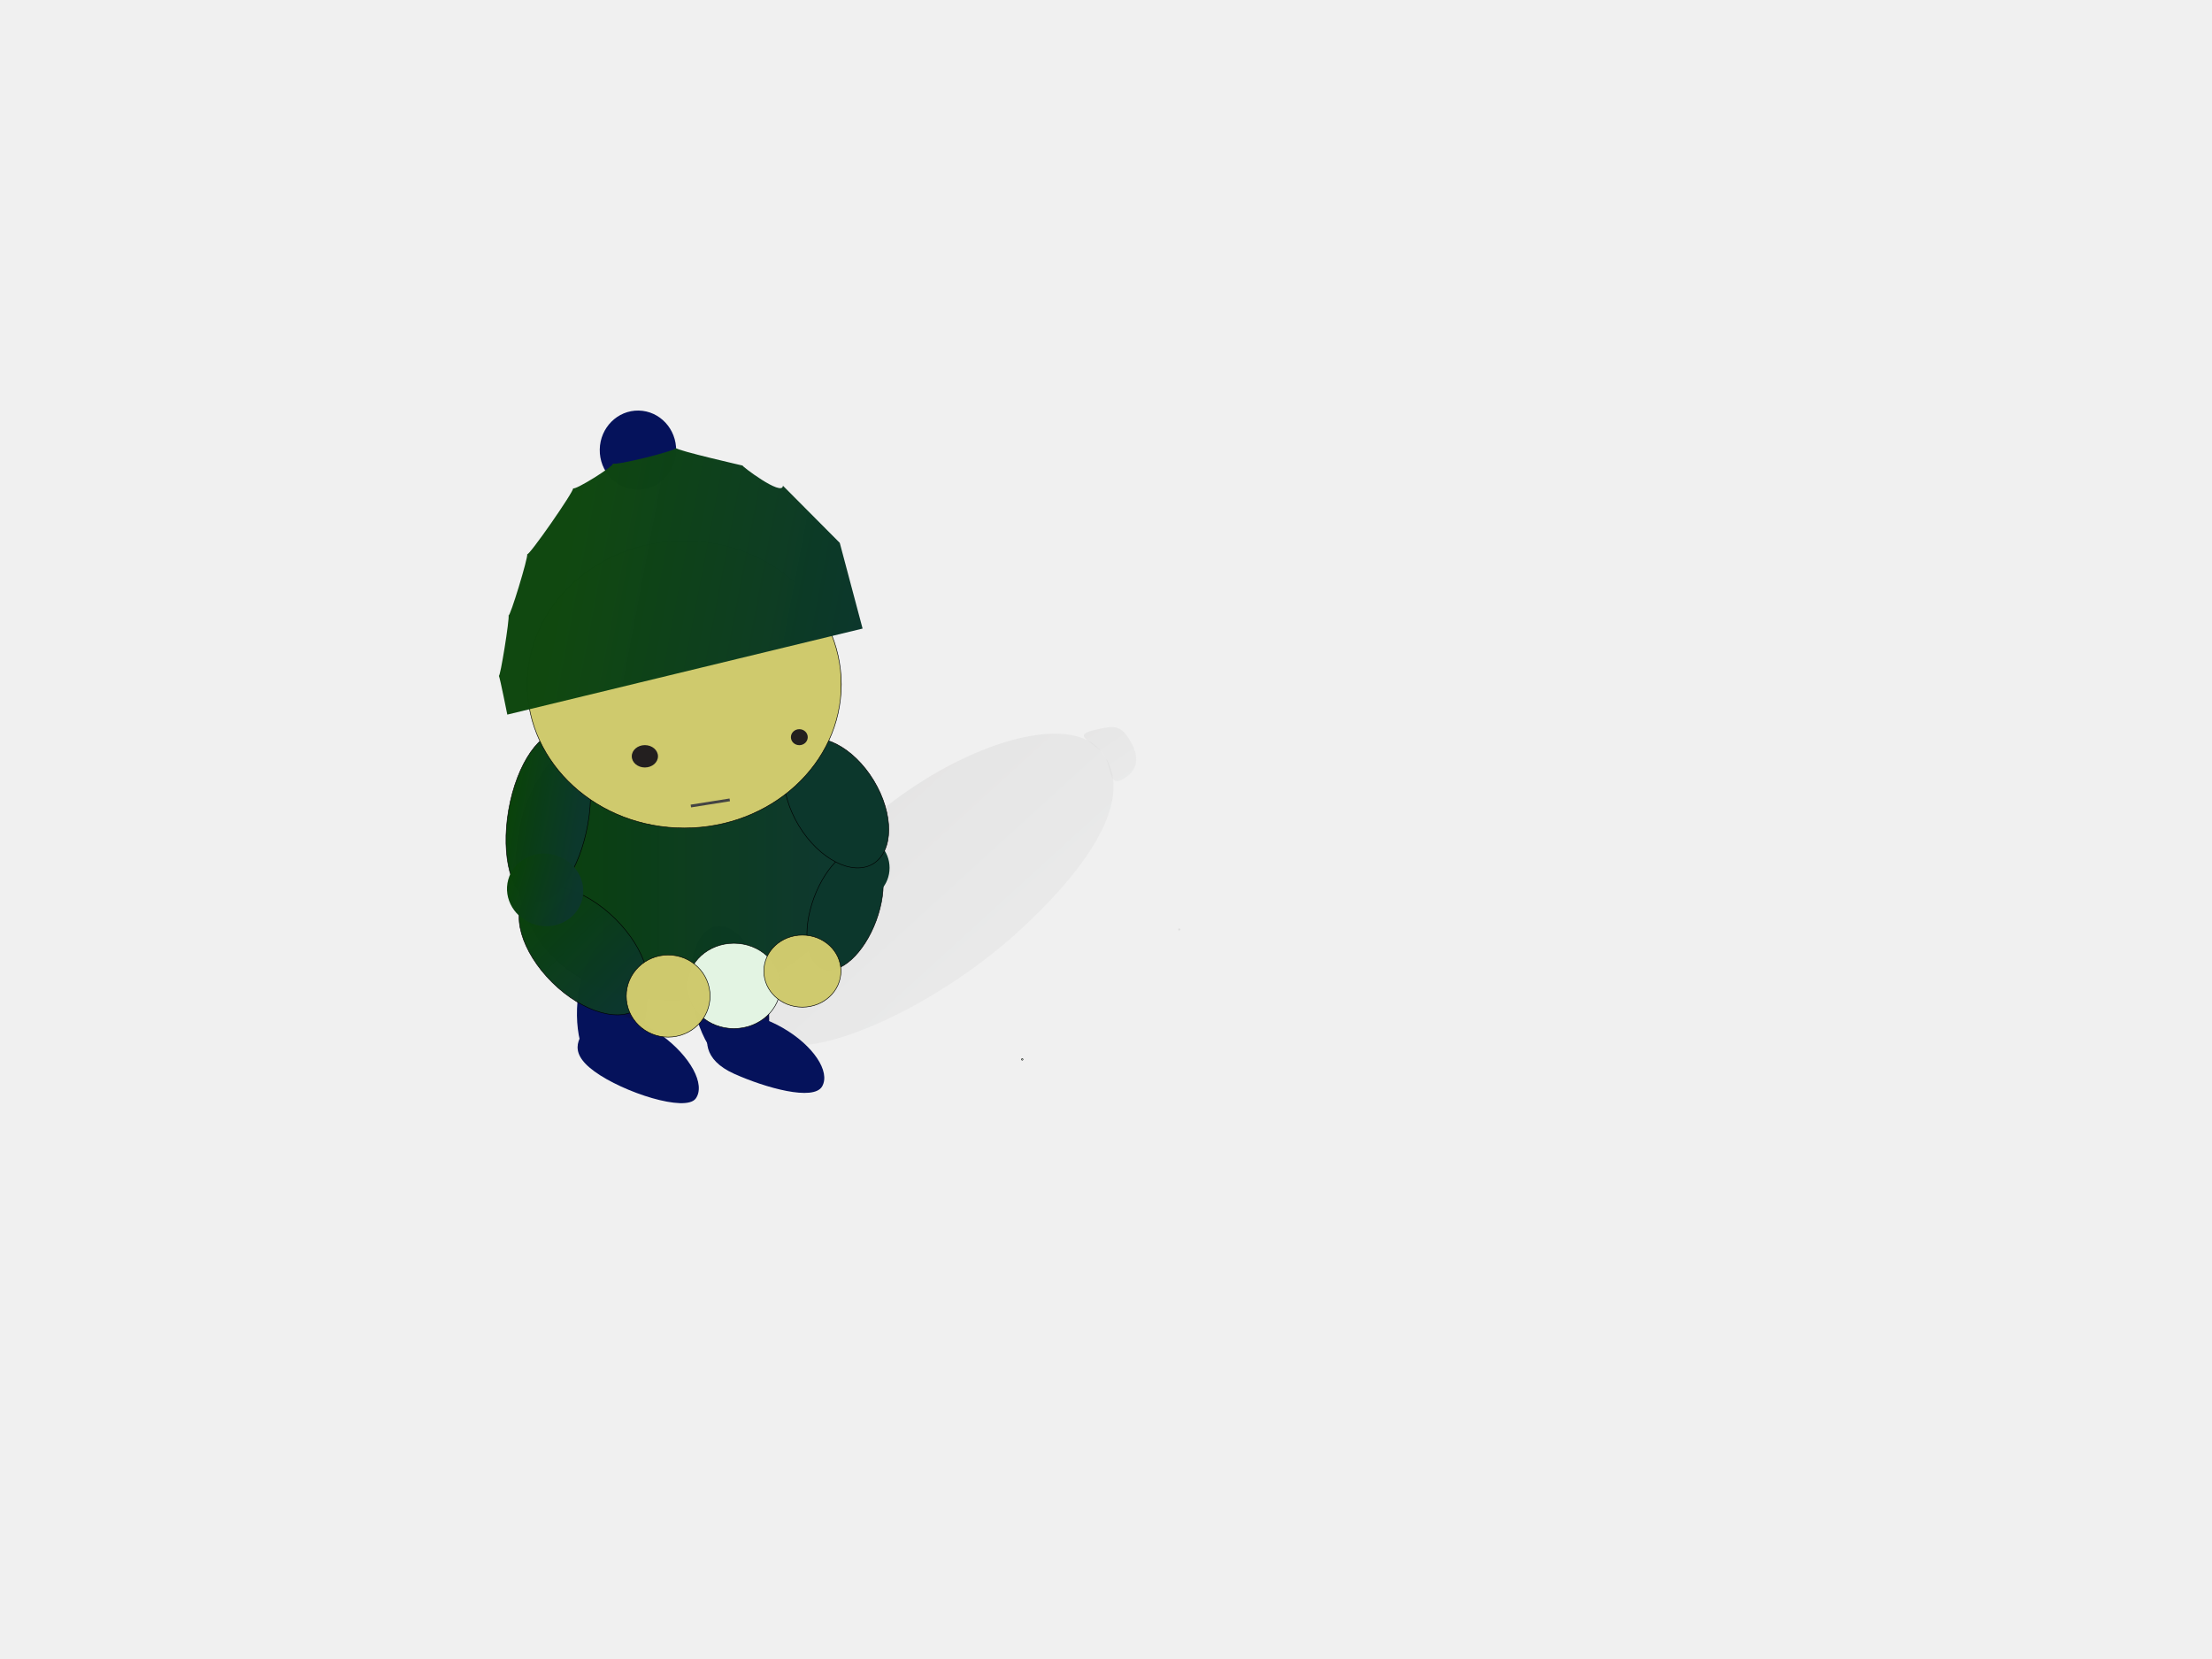
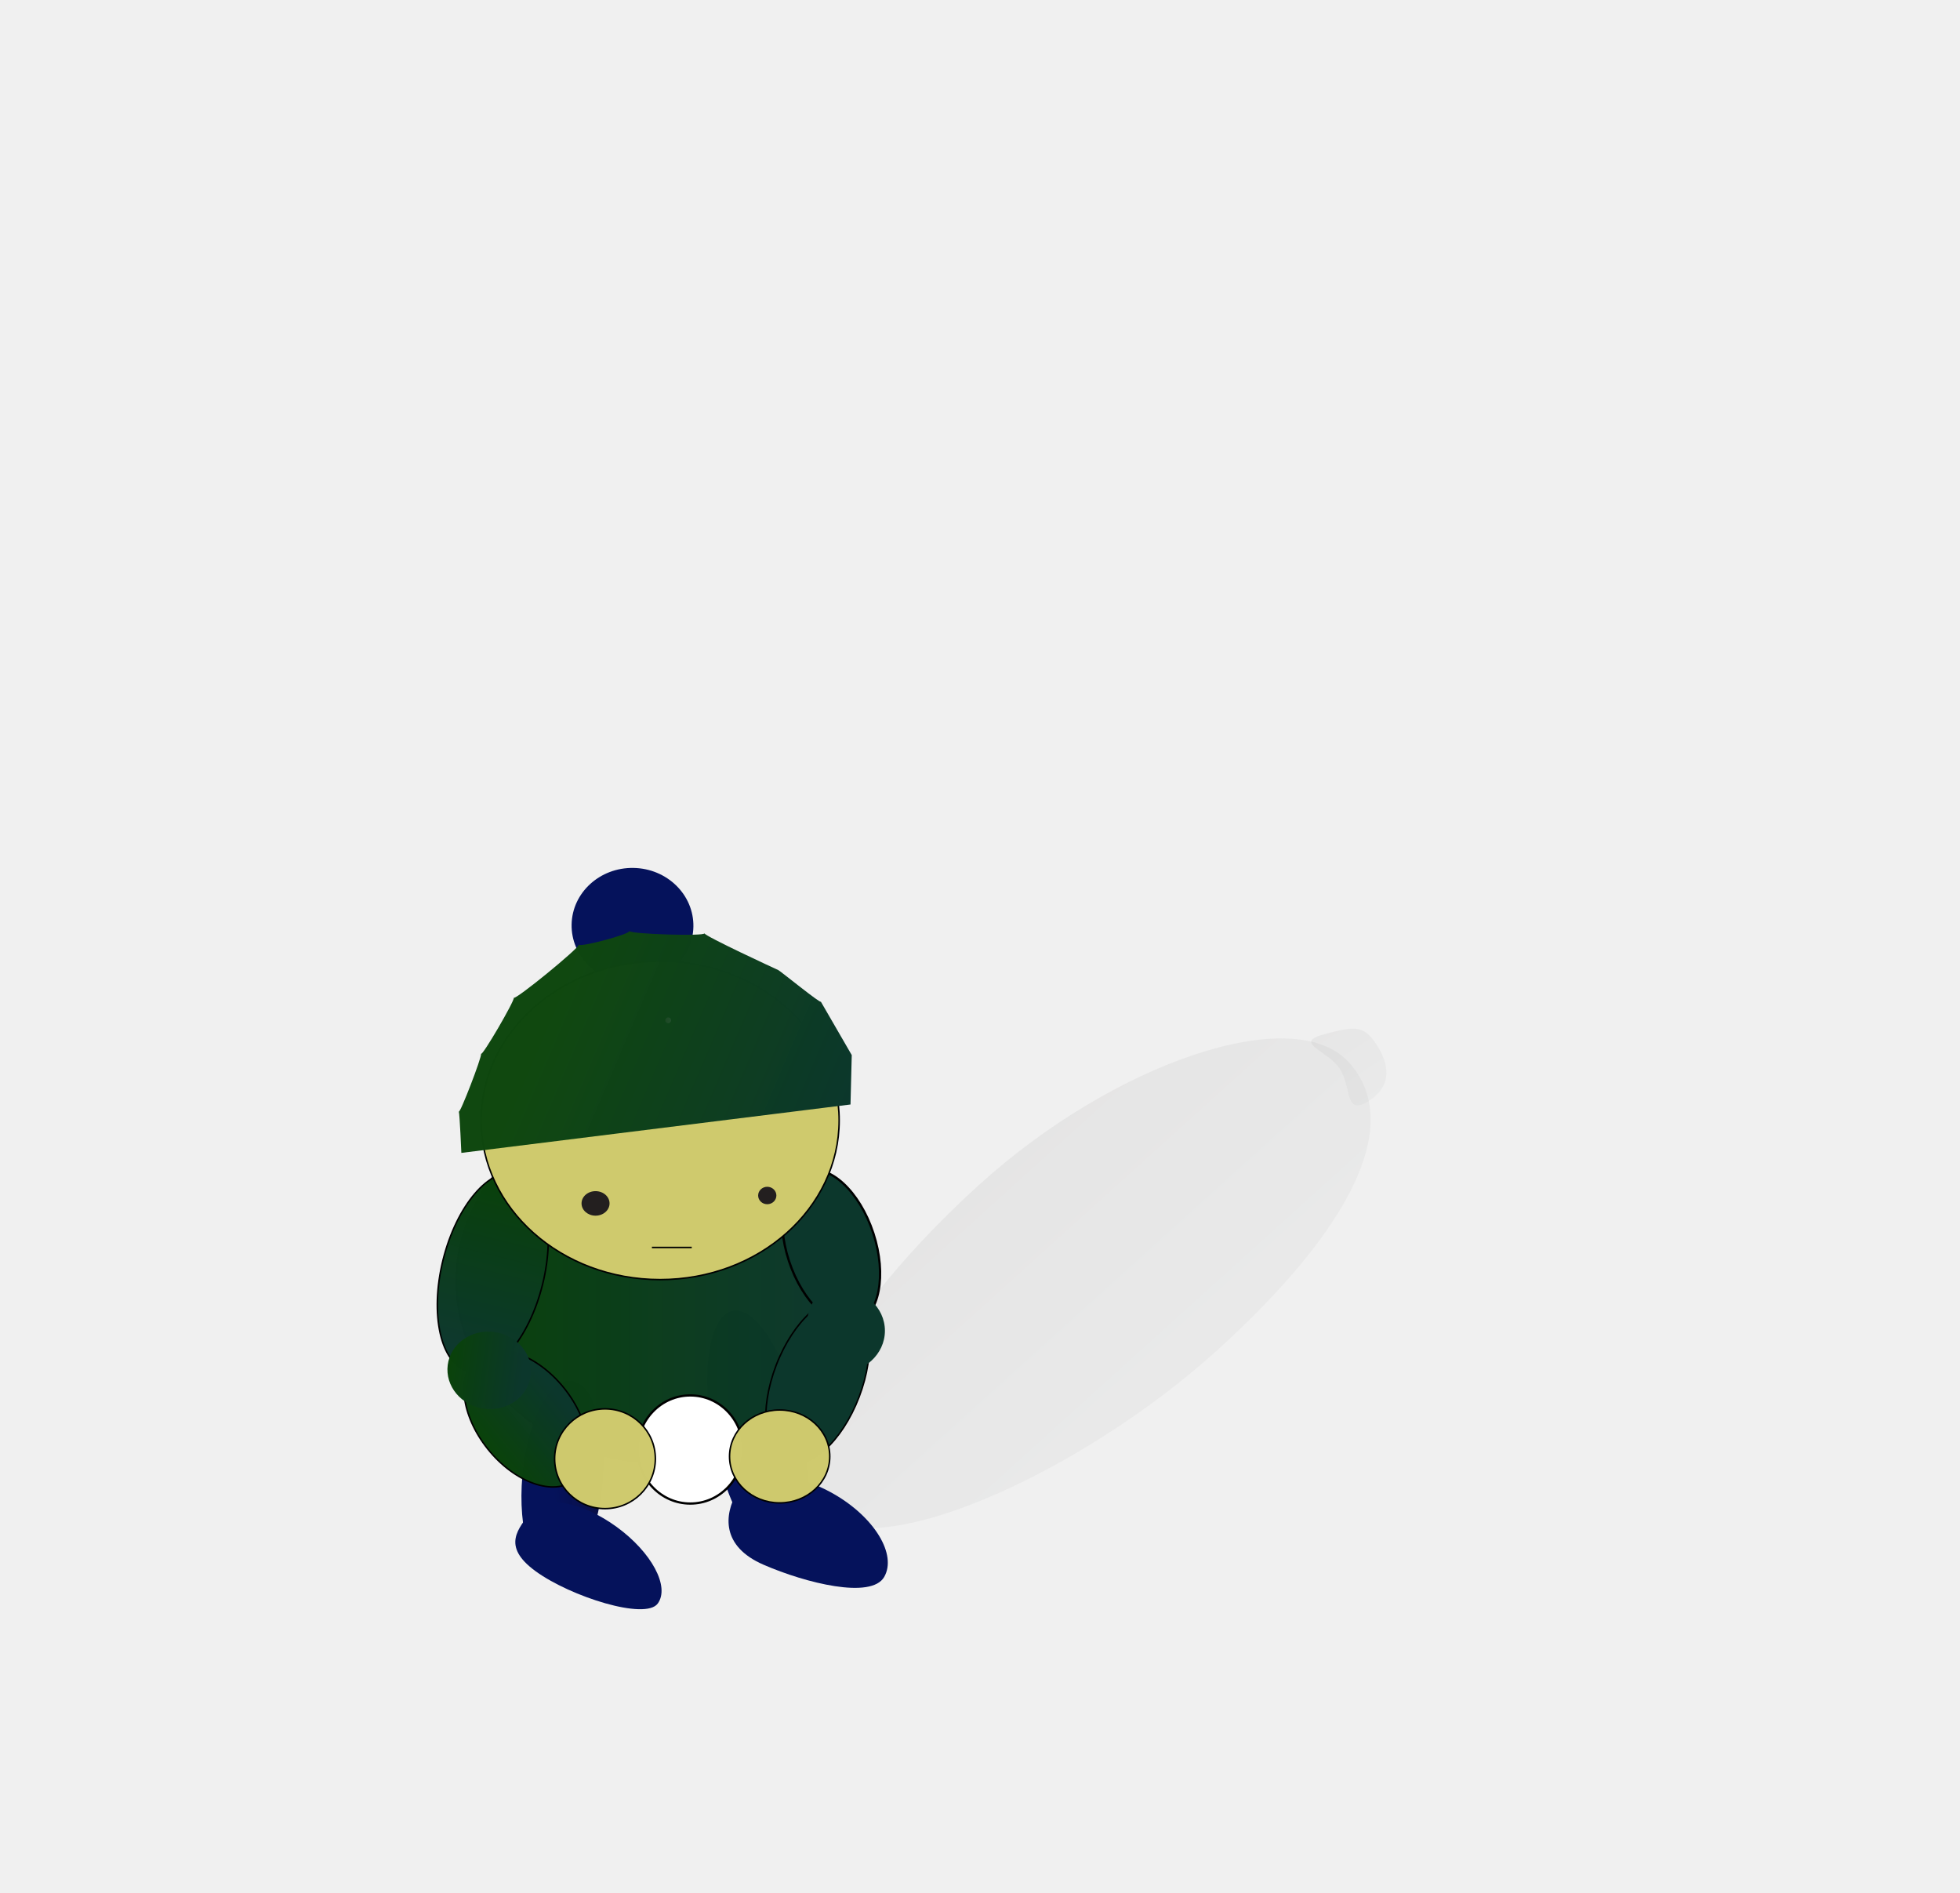
- <svg xmlns="http://www.w3.org/2000/svg" width="800" height="600" stroke="null" style="vector-effect: non-scaling-stroke;">
-   <g stroke="null" id="Layer_1">
-     <path transform="rotate(47.7752 335.647 321.974)" stroke="url(#svg_56)" style="vector-effect: non-scaling-stroke;" fill="url(#svg_55)" opacity="undefined" d="m332.888,402.08c-19.337,0 -30.242,-36.659 -30.242,-78.27c0,-41.611 17.52,-81.941 36.857,-81.941c19.337,0 29.146,25.276 29.146,66.887c0,41.611 -16.424,93.324 -35.761,93.324l0,-0z" id="svg_51" stroke-opacity="0.14" fill-opacity="0.08" stroke-width="0" />
-     <ellipse stroke="#000" fill="url(#svg_97)" cx="264.001" cy="361.036" id="svg_14" rx="13.437" ry="26.467" stroke-width="0" transform="rotate(-11.5106 264.001 361.036)" />
-     <ellipse stroke="#000" fill="url(#svg_97)" cx="221.41" cy="363.326" id="svg_11" rx="12.602" ry="25.175" stroke-width="0" transform="rotate(5.07178 221.41 363.326)" />
-     <path stroke="#000" fill="url(#svg_70)" opacity="undefined" d="m243.07,361.695c-35.221,0 -56.342,-20.775 -56.342,-50.081c0,-29.306 21.122,-56.007 56.342,-56.007c35.221,0 66.417,23.738 66.417,53.044c0,29.306 -31.196,53.044 -66.417,53.044z" id="svg_2" stroke-width="0.2" />
-     <ellipse transform="rotate(1.00506 230.724 162.795)" stroke="#000" fill="#05125b" cx="230.724" cy="162.794" id="svg_6" rx="13.816" ry="14.31" stroke-width="0" />
-     <path stroke="#000" style="vector-effect: non-scaling-stroke;" transform="rotate(36.0375 231.897 384.419)" fill="#05125b" stroke-width="0" opacity="undefined" d="m220.058,396.85c-12.986,0 -11.647,-7.396 -11.647,-13.612c0,-6.215 10.519,-11.25 23.505,-11.25c12.986,0 23.505,5.035 23.505,11.25c0,6.215 -22.378,13.612 -35.364,13.612z" id="svg_12" />
-     <path stroke="#000" style="vector-effect: non-scaling-stroke;" transform="rotate(29.9031 277.271 381.837)" fill="#05125b" stroke-width="0" opacity="undefined" d="m270.311,393.343c-12.426,1.244 -15.954,-5.694 -15.954,-11.909c0,-6.215 10.254,-11.25 22.913,-11.25c12.659,0 22.913,5.035 22.913,11.25c0,6.215 -17.446,10.665 -29.873,11.909z" id="svg_15" />
-     <path transform="rotate(44.626 211.124 343.798)" stroke="#000" fill="url(#svg_70)" opacity="undefined" d="m211.124,359.99c-15.862,0 -28.71,-7.246 -28.71,-16.192c0,-8.946 12.848,-16.192 28.71,-16.192c15.862,0 28.71,7.246 28.71,16.192c0,8.946 -12.848,16.192 -28.71,16.192z" id="svg_4" stroke-width="0.2" />
-     <path transform="rotate(9.88532 198.293 295.419)" stroke="#000" style="vector-effect: non-scaling-stroke;" id="svg_25" d="m198.293,326.51c-8.04,0 -14.552,-13.914 -14.552,-31.091c0,-17.177 6.512,-31.091 14.552,-31.091c8.04,0 14.552,13.914 14.552,31.091c0,17.177 -6.512,31.091 -14.552,31.091z" opacity="undefined" stroke-width="0.2" fill="url(#svg_70)" />
-     <ellipse transform="rotate(-69.6858 305.634 328.81)" stroke="#000" fill="#0C372C" cx="305.634" cy="328.81" id="svg_27" rx="23.039" ry="11.989" stroke-width="0.2" opacity="NaN" />
-     <ellipse transform="rotate(15.6169 197.153 321.84)" stroke="#000" style="vector-effect: non-scaling-stroke;" fill="url(#svg_70)" stroke-width="0" cx="197.153" cy="321.84" id="svg_44" rx="13.846" ry="13.077" opacity="undefined" />
-     <path stroke="#000" fill="#0C372C" stroke-width="0" opacity="undefined" d="m311.341,325.033c-5.737,0 -8.921,-3.04 -8.921,-9.203c0,-6.162 3.184,-13.105 8.921,-13.105c5.737,0 10.385,4.992 10.385,11.154c0,6.162 -4.647,11.154 -10.385,11.154z" id="svg_45" />
-     <ellipse stroke="url(#svg_56)" fill="url(#svg_55)" stroke-width="0" stroke-opacity="0.14" fill-opacity="0.15" cx="426.538" cy="336.154" id="svg_58" rx="0.385" />
-     <path transform="rotate(56.3166 403.014 271.071)" stroke="url(#svg_56)" style="vector-effect: non-scaling-stroke;" fill="url(#svg_55)" fill-opacity="0.07" stroke-width="0" stroke-opacity="0.14" opacity="undefined" d="m402.561,275.297c-5.737,0 -12.346,6.124 -9.615,-1.538c2.73,-7.662 3.878,-9.231 9.615,-9.231c5.737,0 11.324,2.081 11.154,9.231c-0.17,7.15 -5.416,1.538 -11.154,1.538z" id="svg_59" />
-     <ellipse transform="rotate(58.71 302.457 290.471)" stroke="#000" style="vector-effect: non-scaling-stroke;" stroke-width="0.2" fill="#0C372C" cx="302.457" cy="290.471" id="svg_3" rx="25.661" ry="15.815" opacity="NaN" />
-     <path stroke="#000" fill="url(#svg_22)" stroke-width="0.2" opacity="undefined" d="m247.459,299.462c-31.377,0 -56.792,-23.243 -56.792,-51.938c0,-28.695 25.415,-51.938 56.792,-51.938c31.377,0 56.792,23.243 56.792,51.938c0,28.695 -25.415,51.938 -56.792,51.938z" id="svg_1" />
-     <path transform="rotate(10.7444 249.459 216.965)" stroke="#000" fill="url(#svg_82)" opacity="NaN" d="m192.364,270.021l120.441,-54.528l-13.892,-28.919l-24.048,-16.473c0.624,4.093 -16.509,-4.422 -15.626,-4.422c0.883,0 -24.375,-0.884 -24.999,-1.767c0.624,0.883 -20.626,10.61 -21.25,9.727c0.624,0.883 -11.876,12.379 -12.5,11.495c0.624,0.883 -11.251,27.411 -11.875,26.528c0.624,0.883 -1.876,23.874 -2.5,22.991c0.624,0.883 1.249,22.99 0.625,22.107c0.624,0.883 5.624,13.263 5.624,13.263l0,0z" id="svg_5" stroke-width="0" />
-     <ellipse stroke="#000000" style="vector-effect: non-scaling-stroke;" fill="#231f1f" cx="233.227" cy="273.525" id="svg_8" rx="4.74" ry="4.043" stroke-width="0" />
-     <ellipse stroke="#000000" fill="#231f1f" cx="289.086" cy="266.612" id="svg_9" rx="3.045" ry="2.893" stroke-width="0" />
-     <line stroke="#444444" id="svg_18" y2="289.284" x2="263.93" y1="291.507" x1="249.856" fill="none" />
-     <ellipse ry="15.429" rx="16.857" id="svg_19" cy="356.571" cx="265.429" stroke-width="0.2" stroke="#000" fill="#e3f4e3" />
-     <ellipse ry="0.286" id="svg_21" cy="383.143" cx="369.714" stroke-width="0.2" stroke="#000" fill="#e3f4e3" />
-     <path stroke="#000" fill="url(#svg_10)" stroke-width="0.2" opacity="undefined" d="m290.195,364.253c-7.701,0 -13.939,-5.831 -13.939,-13.03c0,-7.199 6.238,-13.03 13.939,-13.03c7.701,0 13.939,5.831 13.939,13.03c0,7.199 -6.238,13.03 -13.939,13.03z" id="svg_17" />
-     <path stroke="#000" fill="url(#svg_7)" opacity="undefined" d="m241.652,375.085c-8.371,0 -15.152,-6.645 -15.152,-14.848c0,-8.204 6.781,-14.848 15.152,-14.848c8.371,0 15.152,6.645 15.152,14.848c0,8.204 -6.781,14.848 -15.152,14.848z" id="svg_16" stroke-width="0.2" />
+ <svg xmlns="http://www.w3.org/2000/svg" width="260" height="251">
+   <g id="Layer_1">
+     <path transform="rotate(47.7752 143.241 170.31)" stroke-width="0" fill-opacity="0.08" stroke-opacity="0.14" id="svg_51" d="m141.675,216.505c-10.979,0 -17.17,-21.14 -17.17,-45.136c0,-23.996 9.947,-47.253 20.926,-47.253c10.979,0 16.548,14.576 16.548,38.572c0,23.996 -9.325,53.818 -20.304,53.818l0,-0l0,0z" opacity="undefined" fill="url(#svg_55)" stroke="url(#svg_56)" />
+     <ellipse stroke-width="0" ry="16.519" rx="5.904" id="svg_14" cy="190.059" cx="100.481" fill="url(#svg_97)" stroke="#000" transform="rotate(-11.5106 100.481 190.059)" />
+     <ellipse stroke-width="0" ry="13.099" rx="5.34" id="svg_11" cy="196.183" cx="74.614" fill="url(#svg_97)" stroke="#000" transform="rotate(5.07178 74.6135 196.183)" />
+     <path stroke-width="0.2" id="svg_2" d="m87.407,193.992c-14.856,0 -26.889,-10.773 -26.889,-24.072c0,-13.299 12.033,-24.072 26.889,-24.072c14.856,0 28.014,10.773 28.014,24.072c0,13.299 -13.158,24.072 -28.014,24.072z" opacity="undefined" fill="url(#svg_70)" stroke="#000" />
+     <ellipse transform="rotate(71.8505 110.251 165.386)" stroke="#000000" stroke-width="0.3" opacity="NaN" ry="5.892" rx="10.593" id="svg_3" cy="165.386" cx="110.251" fill="#0C372C" />
+     <ellipse transform="rotate(1.00506 83.9025 122.754)" stroke-width="0" ry="7.648" rx="8.079" id="svg_6" cy="122.754" cx="83.903" fill="#05125b" stroke="#000" />
+     <path transform="rotate(103.956 65.3724 168.724)" stroke-width="0.2" id="svg_4" d="m65.372,175.522c-7.469,0 -13.519,-3.042 -13.519,-6.797c0,-3.755 6.05,-6.797 13.519,-6.797c7.469,0 13.519,3.042 13.519,6.797c0,3.755 -6.05,6.797 -13.519,6.797z" opacity="undefined" fill="url(#svg_70)" stroke="#000" />
+     <path id="svg_1" d="m87.565,169.704c-13.122,0 -23.751,-9.452 -23.751,-21.12c0,-11.669 10.629,-21.12 23.751,-21.12c13.122,0 23.751,9.452 23.751,21.12c0,11.669 -10.629,21.12 -23.751,21.12z" opacity="undefined" stroke-width="0.2" fill="url(#svg_21)" stroke="#000" />
+     <path transform="rotate(23.0073 88.3582 143.026)" stroke="#000" stroke-width="0" id="svg_5" d="m67.22,162.729l45.007,-26.085l-2.41,-6.096l-6.553,-4.926c0.273,0.328 -6.554,-1.642 -6.827,-1.642c-0.273,0 -10.649,-0.328 -10.922,-0.656c0.273,0.328 -9.011,3.94 -9.284,3.612c0.273,0.328 -5.188,4.597 -5.461,4.269c0.273,0.328 -4.915,10.18 -5.188,9.852c0.273,0.328 -0.82,8.866 -1.092,8.538c0.273,0.328 0.546,8.538 0.273,8.21c0.273,0.328 2.457,4.925 2.457,4.925l0,0l0,0z" opacity="NaN" fill="url(#svg_82)" />
+     <ellipse stroke="#000000" stroke-width="0" ry="1.627" rx="1.858" id="svg_8" cy="159.6" cx="79.001" fill="#231f1f" />
+     <ellipse stroke="#000000" stroke-width="0" ry="1.157" rx="1.21" id="svg_9" cy="158.551" cx="101.779" fill="#231f1f" />
+     <path id="svg_12" d="m73.31,212.519c-5.737,0 -5.145,-3.296 -5.145,-6.065c0,-2.769 4.647,-5.013 10.383,-5.013c5.737,0 10.383,2.243 10.383,5.013c0,2.769 -9.885,6.065 -15.622,6.065z" opacity="undefined" stroke-width="0" fill="#05125b" stroke="#000" transform="rotate(36.0375 78.5402 206.98)" />
+     <path id="svg_15" d="m103.997,210.07c-6.107,0.687 -7.84,-3.142 -7.84,-6.572c0,-3.43 5.039,-6.208 11.26,-6.208c6.221,0 11.26,2.778 11.26,6.208c0,3.43 -8.574,5.885 -14.68,6.572l0,0z" opacity="undefined" stroke-width="0" fill="#05125b" stroke="#000" transform="rotate(29.9031 107.417 203.721)" />
+     <ellipse transform="rotate(-38.7772 69.7774 188.145)" opacity="undefined" ry="10.39" rx="6.474" id="svg_25" cy="188.145" cx="69.777" stroke-width="0.2" fill="url(#svg_70)" stroke="#000" />
+     <ellipse stroke="#000000" stroke-width="0.3" ry="7.17" rx="6.981" id="svg_23" cy="192.236" cx="91.572" fill="#ffffff" />
+     <path stroke="#000" stroke-width="0.2" id="svg_16" d="m80.254,200.079c-3.691,0 -6.681,-2.96 -6.681,-6.615c0,-3.655 2.99,-6.615 6.681,-6.615c3.691,0 6.681,2.96 6.681,6.615c0,3.655 -2.99,6.615 -6.681,6.615z" opacity="undefined" fill="url(#svg_7)" />
+     <ellipse transform="rotate(-69.0437 108.454 183.187)" opacity="NaN" stroke-width="0.2" ry="5.889" rx="11.516" id="svg_27" cy="183.187" cx="108.454" fill="#0C372C" stroke="#000" />
+     <path stroke="#000" id="svg_17" d="m103.424,199.319c-3.673,0 -6.648,-2.757 -6.648,-6.161c0,-3.404 2.975,-6.161 6.648,-6.161c3.673,0 6.648,2.757 6.648,6.161c0,3.404 -2.975,6.161 -6.648,6.161z" opacity="undefined" stroke-width="0.2" fill="url(#svg_10)" />
+     <ellipse transform="rotate(7.41683 64.8949 181.738)" stroke="#000" opacity="undefined" ry="5.131" rx="5.549" id="svg_44" cy="181.738" cx="64.895" stroke-width="0" fill="url(#svg_70)" />
+     <path id="svg_45" d="m111.188,182.137c-3.425,0 -4.272,-1.89 -4.272,-5.008c0,-3.119 0.848,-6.281 4.272,-6.281c3.425,0 6.199,2.526 6.199,5.645c0,3.119 -2.774,5.645 -6.199,5.645z" opacity="undefined" stroke-width="0" fill="#0C372C" stroke="#000" />
+     <ellipse rx="0.385" id="svg_58" cy="135.32" cx="88.634" fill-opacity="0.15" stroke-opacity="0.14" stroke-width="0" stroke="url(#svg_56)" fill="url(#svg_55)" />
+     <path transform="rotate(56.3166 179.744 140.646)" id="svg_59" d="m179.512,142.935c-2.941,0 -6.329,3.316 -4.929,-0.833c1.4,-4.15 1.988,-4.999 4.929,-4.999c2.941,0 5.805,1.127 5.718,4.999c-0.087,3.872 -2.777,0.833 -5.718,0.833z" opacity="undefined" stroke-opacity="0.14" stroke-width="0" fill-opacity="0.07" fill="url(#svg_55)" stroke="url(#svg_56)" />
+     <ellipse id="svg_20" cy="0" cx="77.93" stroke-width="0" stroke="#000" fill="#05125b" />
+     <line stroke-width="0.2" id="svg_24" y2="165.443" x2="91.761" y1="165.443" x1="86.478" stroke="#000000" fill="none" />
  </g>
-   <defs stroke="null" style="vector-effect: non-scaling-stroke;">
-     <linearGradient stroke="null" style="vector-effect: non-scaling-stroke;" id="svg_55" x1="0" y1="0" x2="1" y2="0">
-       <stop stroke="null" style="vector-effect: non-scaling-stroke;" stop-color="#686666" offset="0" />
-       <stop stroke="null" style="vector-effect: non-scaling-stroke;" stop-color="#979999" offset="1" />
+   <defs>
+     <linearGradient y2="0" x2="1" y1="0" x1="0" id="svg_55">
+       <stop offset="0" stop-color="#686666" />
+       <stop offset="1" stop-color="#979999" />
    </linearGradient>
-     <radialGradient stroke="null" style="vector-effect: non-scaling-stroke;" id="svg_56" spreadMethod="pad" r="5.657" cx="0.5" cy="0.5" gradientTransform="rotate(21,0.5,0.5) translate(0.04166667,0) scale(0.9166667,1)">
-       <stop stroke="null" style="vector-effect: non-scaling-stroke;" stop-color="#ffffff" offset="0" />
-       <stop stroke="null" style="vector-effect: non-scaling-stroke;" stop-color="#000000" offset="1" />
+     <radialGradient gradientTransform="rotate(21,0.5,0.5) translate(0.04166667,0) scale(0.9166667,1)" cy="0.5" cx="0.5" r="5.657" spreadMethod="pad" id="svg_56">
+       <stop offset="0" stop-color="#ffffff" />
+       <stop offset="1" stop-color="#000000" />
    </radialGradient>
-     <linearGradient stroke="null" style="vector-effect: non-scaling-stroke;" id="svg_70" x1="0" y1="0" x2="1" y2="0">
-       <stop stroke="null" style="vector-effect: non-scaling-stroke;" stop-color="#094209" stop-opacity="0.996" offset="0" />
-       <stop stroke="null" style="vector-effect: non-scaling-stroke;" stop-color="#0c372c" stop-opacity="0.992" offset="0.891" />
+     <linearGradient y2="0" x2="1" y1="0" x1="0" id="svg_70">
+       <stop offset="0" stop-opacity="0.996" stop-color="#094209" />
+       <stop offset="0.891" stop-opacity="0.992" stop-color="#0c372c" />
    </linearGradient>
-     <linearGradient stroke="null" style="vector-effect: non-scaling-stroke;" id="svg_82" x1="0" y1="0" x2="1" y2="0">
-       <stop stroke="null" style="vector-effect: non-scaling-stroke;" stop-color="#0e470e" stop-opacity="0.992" offset="0.125" />
-       <stop stroke="null" style="vector-effect: non-scaling-stroke;" stop-color="#0C372C" offset="1" />
+     <linearGradient y2="0" x2="1" y1="0" x1="0" id="svg_82">
+       <stop offset="0.125" stop-opacity="0.992" stop-color="#0e470e" />
+       <stop offset="1" stop-color="#0C372C" />
    </linearGradient>
-     <linearGradient stroke="null" style="vector-effect: non-scaling-stroke;" id="svg_97" x1="0.281" y1="0.356" x2="1" y2="0">
-       <stop stroke="null" style="vector-effect: non-scaling-stroke;" stop-color="#05125b" offset="0.02" />
-       <stop stroke="null" style="vector-effect: non-scaling-stroke;" stop-color="#0b0b3a" stop-opacity="0.992" offset="0.996" />
-       <stop stroke="null" style="vector-effect: non-scaling-stroke;" stop-color="#040466" stop-opacity="0.996" offset="1" />
-       <stop stroke="null" style="vector-effect: non-scaling-stroke;" stop-color="0" stop-opacity="0" offset="NaN" />
-       <stop stroke="null" style="vector-effect: non-scaling-stroke;" stop-color="0" stop-opacity="0" offset="NaN" />
-       <stop stroke="null" style="vector-effect: non-scaling-stroke;" stop-color="0" stop-opacity="0" offset="NaN" />
-       <stop stroke="null" style="vector-effect: non-scaling-stroke;" stop-color="0" stop-opacity="0" offset="NaN" />
-       <stop stroke="null" style="vector-effect: non-scaling-stroke;" stop-color="0" stop-opacity="0" offset="NaN" />
-       <stop stroke="null" style="vector-effect: non-scaling-stroke;" stop-color="0" stop-opacity="0" offset="NaN" />
-       <stop stroke="null" style="vector-effect: non-scaling-stroke;" stop-color="0" stop-opacity="0" offset="NaN" />
-       <stop stroke="null" style="vector-effect: non-scaling-stroke;" stop-color="0" stop-opacity="0" offset="NaN" />
-       <stop stroke="null" style="vector-effect: non-scaling-stroke;" stop-color="0" stop-opacity="0" offset="NaN" />
-       <stop stroke="null" style="vector-effect: non-scaling-stroke;" stop-color="0" stop-opacity="0" offset="NaN" />
-       <stop stroke="null" style="vector-effect: non-scaling-stroke;" stop-color="0" stop-opacity="0" offset="NaN" />
-       <stop stroke="null" style="vector-effect: non-scaling-stroke;" stop-color="0" stop-opacity="0" offset="NaN" />
-       <stop stroke="null" style="vector-effect: non-scaling-stroke;" stop-color="0" stop-opacity="0" offset="NaN" />
-       <stop stroke="null" style="vector-effect: non-scaling-stroke;" stop-color="0" stop-opacity="0" offset="NaN" />
-       <stop stroke="null" style="vector-effect: non-scaling-stroke;" stop-color="0" stop-opacity="0" offset="NaN" />
-       <stop stroke="null" style="vector-effect: non-scaling-stroke;" stop-color="0" stop-opacity="0" offset="NaN" />
-       <stop stroke="null" style="vector-effect: non-scaling-stroke;" stop-color="0" stop-opacity="0" offset="NaN" />
-       <stop stroke="null" style="vector-effect: non-scaling-stroke;" stop-color="0" stop-opacity="0" offset="NaN" />
-       <stop stroke="null" style="vector-effect: non-scaling-stroke;" stop-color="0" stop-opacity="0" offset="NaN" />
-       <stop stroke="null" style="vector-effect: non-scaling-stroke;" stop-color="0" stop-opacity="0" offset="NaN" />
-       <stop stroke="null" style="vector-effect: non-scaling-stroke;" stop-color="0" stop-opacity="0" offset="NaN" />
-       <stop stroke="null" style="vector-effect: non-scaling-stroke;" stop-color="0" stop-opacity="0" offset="NaN" />
+     <linearGradient y2="0" x2="1" y1="0.356" x1="0.281" id="svg_97">
+       <stop offset="0.02" stop-color="#05125b" />
+       <stop offset="0.996" stop-opacity="0.992" stop-color="#0b0b3a" />
+       <stop offset="1" stop-opacity="0.996" stop-color="#040466" />
+       <stop offset="NaN" stop-opacity="0" stop-color="0" />
+       <stop offset="NaN" stop-opacity="0" stop-color="0" />
+       <stop offset="NaN" stop-opacity="0" stop-color="0" />
+       <stop offset="NaN" stop-opacity="0" stop-color="0" />
+       <stop offset="NaN" stop-opacity="0" stop-color="0" />
+       <stop offset="NaN" stop-opacity="0" stop-color="0" />
+       <stop offset="NaN" stop-opacity="0" stop-color="0" />
+       <stop offset="NaN" stop-opacity="0" stop-color="0" />
+       <stop offset="NaN" stop-opacity="0" stop-color="0" />
+       <stop offset="NaN" stop-opacity="0" stop-color="0" />
+       <stop offset="NaN" stop-opacity="0" stop-color="0" />
+       <stop offset="NaN" stop-opacity="0" stop-color="0" />
+       <stop offset="NaN" stop-opacity="0" stop-color="0" />
+       <stop offset="NaN" stop-opacity="0" stop-color="0" />
+       <stop offset="NaN" stop-opacity="0" stop-color="0" />
+       <stop offset="NaN" stop-opacity="0" stop-color="0" />
+       <stop offset="NaN" stop-opacity="0" stop-color="0" />
+       <stop offset="NaN" stop-opacity="0" stop-color="0" />
+       <stop offset="NaN" stop-opacity="0" stop-color="0" />
+       <stop offset="NaN" stop-opacity="0" stop-color="0" />
+       <stop offset="NaN" stop-opacity="0" stop-color="0" />
+       <stop offset="NaN" stop-opacity="0" stop-color="0" />
    </linearGradient>
-     <linearGradient stroke="null" style="vector-effect: non-scaling-stroke;" id="svg_7" x1="0" y1="0" x2="1" y2="0">
-       <stop stroke="null" style="vector-effect: non-scaling-stroke;" stop-color="#cfca6d" offset="1" stop-opacity="0.996" />
-       <stop stroke="null" style="vector-effect: non-scaling-stroke;" stop-color="#91910f" offset="1" stop-opacity="0.984" />
-       <stop stroke="null" style="vector-effect: non-scaling-stroke;" stop-color="0" stop-opacity="0" offset="NaN" />
-       <stop stroke="null" style="vector-effect: non-scaling-stroke;" stop-color="0" stop-opacity="0" offset="NaN" />
-       <stop stroke="null" style="vector-effect: non-scaling-stroke;" stop-color="0" stop-opacity="0" offset="NaN" />
-       <stop stroke="null" style="vector-effect: non-scaling-stroke;" stop-color="0" stop-opacity="0" offset="NaN" />
-       <stop stroke="null" style="vector-effect: non-scaling-stroke;" stop-color="0" stop-opacity="0" offset="NaN" />
-       <stop stroke="null" style="vector-effect: non-scaling-stroke;" stop-color="0" stop-opacity="0" offset="NaN" />
-       <stop stroke="null" style="vector-effect: non-scaling-stroke;" stop-color="0" stop-opacity="0" offset="NaN" />
-       <stop stroke="null" style="vector-effect: non-scaling-stroke;" stop-color="0" stop-opacity="0" offset="NaN" />
-       <stop stroke="null" style="vector-effect: non-scaling-stroke;" stop-color="0" stop-opacity="0" offset="NaN" />
-       <stop stroke="null" style="vector-effect: non-scaling-stroke;" stop-color="0" stop-opacity="0" offset="NaN" />
-       <stop stroke="null" style="vector-effect: non-scaling-stroke;" stop-color="0" stop-opacity="0" offset="NaN" />
-       <stop stroke="null" style="vector-effect: non-scaling-stroke;" stop-color="0" stop-opacity="0" offset="NaN" />
-       <stop stroke="null" style="vector-effect: non-scaling-stroke;" stop-color="0" stop-opacity="0" offset="NaN" />
-       <stop stroke="null" style="vector-effect: non-scaling-stroke;" stop-color="0" stop-opacity="0" offset="NaN" />
-       <stop stroke="null" style="vector-effect: non-scaling-stroke;" stop-color="0" stop-opacity="0" offset="NaN" />
-       <stop stroke="null" style="vector-effect: non-scaling-stroke;" stop-color="0" stop-opacity="0" offset="NaN" />
-       <stop stroke="null" style="vector-effect: non-scaling-stroke;" stop-color="0" stop-opacity="0" offset="NaN" />
-       <stop stroke="null" style="vector-effect: non-scaling-stroke;" stop-color="0" stop-opacity="0" offset="NaN" />
+     <linearGradient y2="0" x2="1" y1="0" x1="0" id="svg_7">
+       <stop stop-opacity="0.996" offset="1" stop-color="#cfca6d" />
+       <stop stop-opacity="0.984" offset="1" stop-color="#91910f" />
+       <stop offset="NaN" stop-opacity="0" stop-color="0" />
+       <stop offset="NaN" stop-opacity="0" stop-color="0" />
+       <stop offset="NaN" stop-opacity="0" stop-color="0" />
+       <stop offset="NaN" stop-opacity="0" stop-color="0" />
+       <stop offset="NaN" stop-opacity="0" stop-color="0" />
+       <stop offset="NaN" stop-opacity="0" stop-color="0" />
+       <stop offset="NaN" stop-opacity="0" stop-color="0" />
+       <stop offset="NaN" stop-opacity="0" stop-color="0" />
+       <stop offset="NaN" stop-opacity="0" stop-color="0" />
+       <stop offset="NaN" stop-opacity="0" stop-color="0" />
+       <stop offset="NaN" stop-opacity="0" stop-color="0" />
+       <stop offset="NaN" stop-opacity="0" stop-color="0" />
+       <stop offset="NaN" stop-opacity="0" stop-color="0" />
+       <stop offset="NaN" stop-opacity="0" stop-color="0" />
+       <stop offset="NaN" stop-opacity="0" stop-color="0" />
+       <stop offset="NaN" stop-opacity="0" stop-color="0" />
+       <stop offset="NaN" stop-opacity="0" stop-color="0" />
+       <stop offset="NaN" stop-opacity="0" stop-color="0" />
    </linearGradient>
-     <linearGradient stroke="null" style="vector-effect: non-scaling-stroke;" id="svg_10" x1="0" y1="0" x2="1" y2="0">
-       <stop stroke="null" style="vector-effect: non-scaling-stroke;" stop-color="#cfca6d" offset="1" stop-opacity="0.996" />
-       <stop stroke="null" style="vector-effect: non-scaling-stroke;" stop-color="#84840e" offset="1" stop-opacity="0.988" />
+     <linearGradient y2="0" x2="1" y1="0" x1="0" id="svg_10">
+       <stop stop-opacity="0.996" offset="1" stop-color="#cfca6d" />
+       <stop stop-opacity="0.988" offset="1" stop-color="#84840e" />
    </linearGradient>
-     <linearGradient stroke="null" style="vector-effect: non-scaling-stroke;" id="svg_22" x1="0" y1="0" x2="1" y2="0">
-       <stop stroke="null" style="vector-effect: non-scaling-stroke;" stop-color="#CFCA6D" offset="1" />
-       <stop stroke="null" style="vector-effect: non-scaling-stroke;" stop-color="#636309" offset="1" stop-opacity="0.996" />
+     <linearGradient y2="0" x2="1" y1="0" x1="0" id="svg_21">
+       <stop offset="1" stop-color="#CFCA6D" />
+       <stop stop-opacity="0.996" offset="1" stop-color="#636309" />
    </linearGradient>
  </defs>
</svg>
